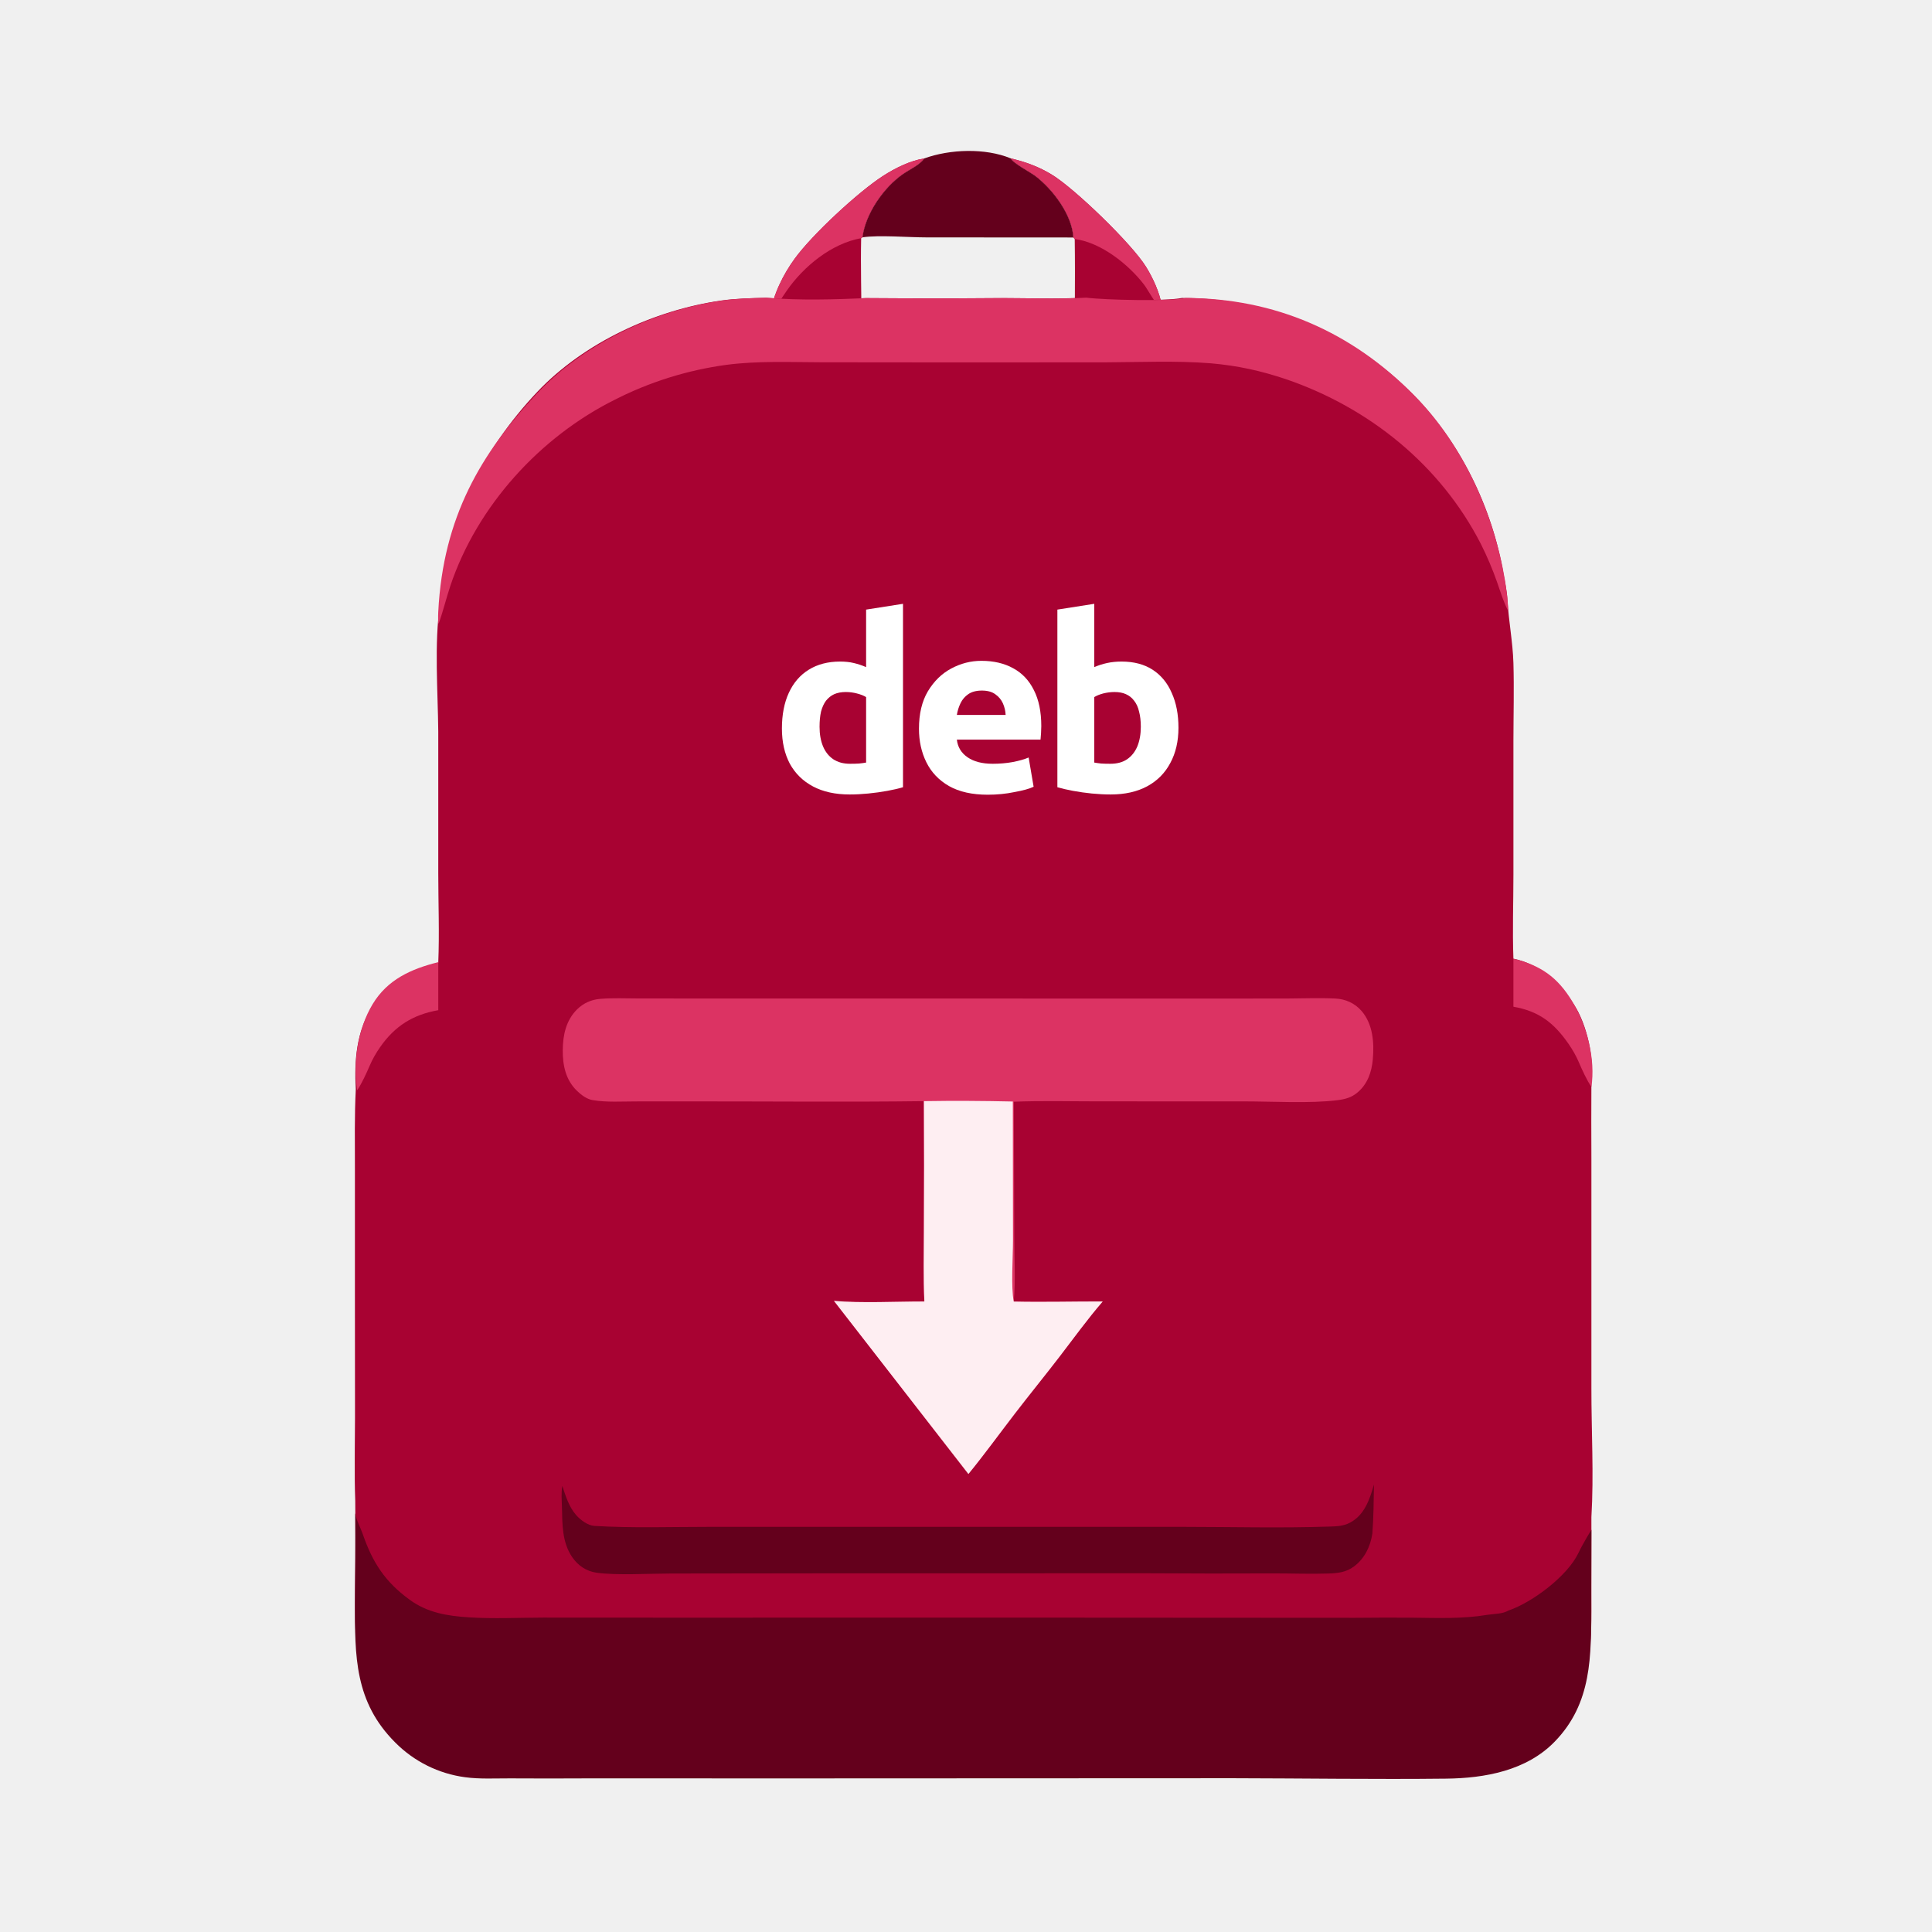
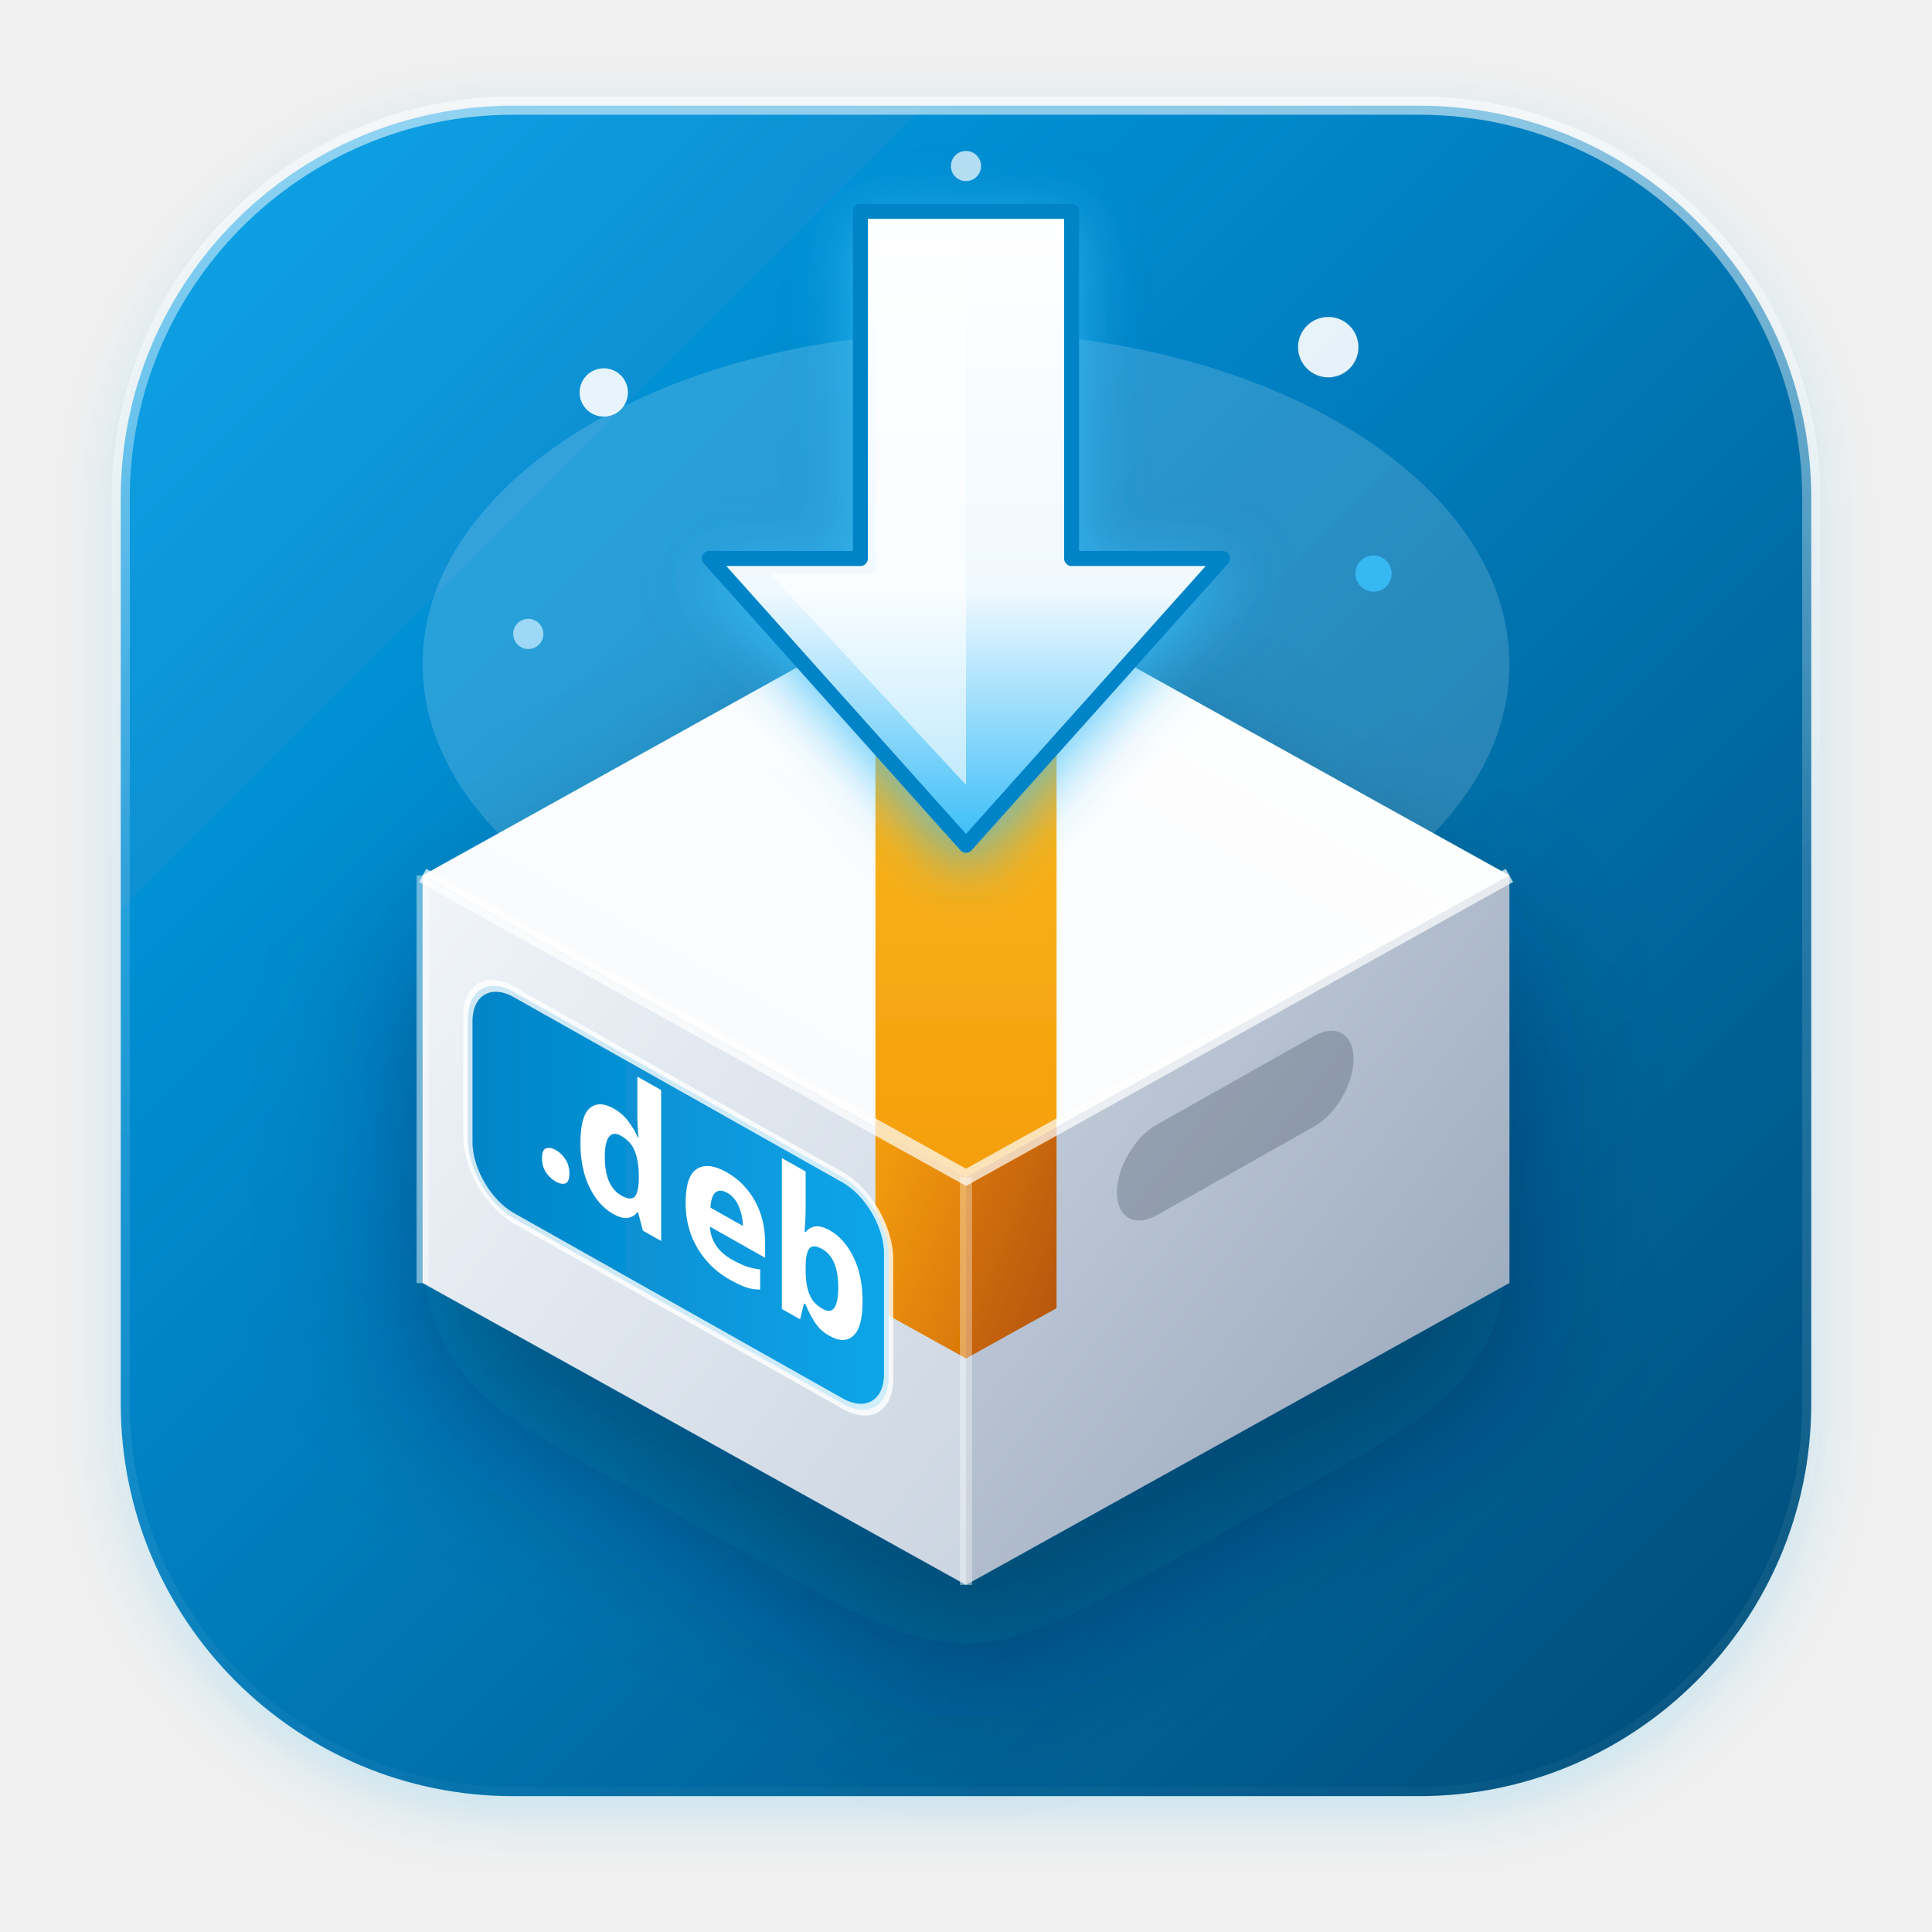
- <svg xmlns="http://www.w3.org/2000/svg" width="64" height="64" viewBox="0 0 64 64" fill="none">
-   <path d="M25.513 10.404C25.612 9.759 25.944 9.092 26.326 8.568C26.91 7.766 28.433 6.354 29.257 5.824C29.655 5.568 30.148 5.322 30.618 5.248C30.482 5.457 30.117 5.623 29.91 5.768C29.269 6.215 28.671 7.078 28.57 7.862L28.527 7.89C28.506 8.82 28.537 9.759 28.538 10.69C28.539 11.773 28.512 12.86 28.528 13.942C27.46 13.987 26.356 14.021 25.29 13.931C25.233 13.045 25.223 12.065 25.349 11.183C25.387 10.92 25.461 10.664 25.513 10.404Z" fill="#A80232" />
-   <path d="M25.513 10.404C25.612 9.759 25.944 9.092 26.326 8.568C26.91 7.766 28.433 6.354 29.257 5.824C29.655 5.568 30.148 5.322 30.618 5.248C30.482 5.457 30.118 5.623 29.91 5.768C29.269 6.215 28.671 7.078 28.57 7.862L28.527 7.89C27.544 8.066 26.62 8.826 26.064 9.627C25.884 9.886 25.704 10.166 25.56 10.446C25.518 10.418 25.53 10.435 25.513 10.404Z" fill="#DC3363" />
-   <path d="M33.484 5.247C33.972 5.362 34.416 5.524 34.846 5.787C35.61 6.254 37.489 8.074 37.961 8.834C38.197 9.215 38.411 9.684 38.49 10.128C38.846 11.434 38.913 12.59 38.84 13.938C38.316 14.052 36.209 14.005 35.616 13.928C35.573 13.384 35.605 12.816 35.601 12.27C35.593 10.819 35.622 9.367 35.602 7.918L35.556 7.867C35.513 7.114 34.881 6.28 34.305 5.837C34.133 5.705 33.553 5.406 33.484 5.247Z" fill="#A80232" />
-   <path d="M33.484 5.247C33.972 5.362 34.416 5.524 34.846 5.787C35.61 6.254 37.489 8.074 37.961 8.834C38.197 9.215 38.411 9.684 38.49 10.128C38.481 10.179 38.491 10.152 38.452 10.205C38.313 10.134 38.021 9.589 37.9 9.431C37.38 8.754 36.473 8.032 35.602 7.918L35.556 7.867C35.513 7.114 34.881 6.28 34.305 5.837C34.133 5.705 33.553 5.406 33.484 5.247Z" fill="#DC3363" />
-   <path d="M30.618 5.248C31.465 4.939 32.641 4.897 33.484 5.247C33.553 5.406 34.133 5.705 34.305 5.837C34.881 6.28 35.513 7.114 35.556 7.867L30.691 7.864C30.103 7.864 29.109 7.78 28.57 7.862C28.671 7.078 29.269 6.215 29.91 5.768C30.117 5.623 30.482 5.457 30.618 5.248Z" fill="#64001C" />
-   <path d="M39.154 9.87C42.074 9.881 44.715 10.979 46.771 13.03C48.367 14.622 49.433 16.815 49.807 19.021C49.855 19.305 49.926 19.605 49.937 19.89C49.978 20.582 50.113 21.272 50.134 21.965C50.159 22.826 50.135 23.69 50.134 24.552V28.972C50.134 29.946 50.099 30.786 50.134 31.758C51.002 31.936 51.646 32.527 52.136 33.271C52.577 33.94 52.811 35.063 52.717 35.853C52.71 36.71 52.715 37.572 52.717 38.429V45.986C52.715 47.405 52.801 48.842 52.717 50.258V52.752C52.72 54.407 52.784 55.967 51.525 57.236C50.58 58.19 49.563 58.437 48.261 58.451C45.885 58.477 43.505 58.441 41.129 58.437L26.764 58.442L19.516 58.442C18.648 58.447 17.781 58.447 16.913 58.442C16.423 58.44 15.899 58.47 15.414 58.403C14.529 58.288 13.707 57.888 13.076 57.264C11.71 55.925 11.756 54.42 11.761 52.645C11.774 51.667 11.776 50.69 11.768 49.713C11.734 48.796 11.758 47.872 11.76 46.955L11.757 42.798V38.714C11.757 37.837 11.741 36.955 11.786 36.08C11.733 35.132 11.805 34.196 12.314 33.371C12.81 32.569 13.61 32.114 14.518 31.893C14.559 30.912 14.519 29.916 14.518 28.933V24.233C14.506 22.918 14.381 21.3 14.575 20.016C14.712 17.377 15.995 14.887 17.796 12.984C19.336 11.356 21.672 10.271 23.89 9.956C24.381 9.886 24.878 9.877 25.373 9.864C26.456 9.954 27.58 9.92 28.666 9.875C30.173 9.886 31.68 9.886 33.187 9.874C34.077 9.875 34.987 9.913 35.874 9.86C36.477 9.937 38.621 9.985 39.154 9.87Z" fill="#A80232" />
-   <path d="M14.518 31.873V33.464C13.684 33.61 13.079 33.985 12.587 34.695C12.456 34.884 12.337 35.089 12.247 35.301C12.15 35.529 11.974 35.918 11.83 36.117C11.693 35.217 11.843 34.087 12.348 33.257C12.838 32.449 13.619 32.095 14.518 31.873Z" fill="#DC3363" />
-   <path d="M11.768 50.127C11.806 50.373 11.934 50.581 12.015 50.814C12.343 51.763 12.752 52.396 13.57 52.993C14.158 53.423 14.814 53.53 15.527 53.576C16.341 53.629 17.173 53.587 17.988 53.585L22.097 53.587L34.599 53.586L44.894 53.592C45.528 53.585 46.161 53.584 46.795 53.588C47.626 53.597 48.444 53.631 49.267 53.494C49.491 53.457 49.774 53.468 49.968 53.352C50.771 53.077 51.929 52.203 52.289 51.441C52.437 51.129 52.717 50.675 52.717 50.675L52.708 53.185C52.711 54.85 52.744 56.42 51.498 57.698C50.564 58.657 49.188 58.906 47.9 58.92C45.55 58.946 43.196 58.91 40.845 58.906L26.635 58.912L19.465 58.911C18.607 58.916 17.749 58.916 16.891 58.911C16.406 58.909 15.888 58.939 15.408 58.873C14.532 58.757 13.72 58.354 13.095 57.725C11.744 56.378 11.754 54.864 11.759 53.077C11.771 52.094 11.776 51.11 11.768 50.127Z" fill="#64001C" />
-   <path d="M39.29 9.871C42.233 9.881 44.771 10.99 46.843 13.091C48.451 14.722 49.479 16.972 49.856 19.232C49.904 19.522 49.953 19.954 49.964 20.247C49.807 19.944 49.712 19.626 49.6 19.305C49.447 18.865 49.265 18.436 49.056 18.02C47.713 15.399 45.352 13.504 42.598 12.56C41.751 12.278 41 12.113 40.111 12.035C38.956 11.943 37.774 11.998 36.615 12.003L31.432 12.005L27.207 12.001C26.162 11.998 25.108 11.95 24.07 12.085C22.779 12.259 21.526 12.65 20.365 13.242C17.889 14.475 15.809 16.757 14.921 19.399C14.781 19.816 14.68 20.247 14.531 20.66C14.51 20.66 14.509 20.431 14.518 20.264C14.679 17.11 15.949 15.01 17.764 13.06C19.316 11.393 21.67 10.281 23.906 9.958C24.401 9.887 24.901 9.877 25.4 9.864C26.492 9.956 27.625 9.921 28.72 9.875C30.238 9.887 31.757 9.887 33.276 9.875C34.174 9.875 35.09 9.914 35.985 9.86C36.592 9.939 38.753 9.988 39.29 9.871Z" fill="#DC3363" />
-   <path d="M50.134 31.758V33.349C50.968 33.496 51.468 33.87 51.96 34.58C52.091 34.769 52.21 34.974 52.3 35.186C52.397 35.414 52.573 35.803 52.717 36.002C52.854 35.102 52.585 33.999 52.081 33.169C51.59 32.361 51.032 31.98 50.134 31.758Z" fill="#DC3363" />
-   <path d="M30.605 36.477C28.111 36.509 25.613 36.484 23.117 36.485L21.06 36.486C20.591 36.486 20.093 36.521 19.63 36.442C19.434 36.409 19.253 36.27 19.113 36.135C18.74 35.775 18.639 35.294 18.642 34.794C18.644 34.295 18.75 33.797 19.118 33.435C19.33 33.228 19.589 33.113 19.882 33.089C20.294 33.054 20.717 33.075 21.131 33.075L23.384 33.077L30.324 33.077L39.672 33.079L42.643 33.077C43.171 33.075 43.711 33.052 44.238 33.078C44.57 33.094 44.877 33.231 45.098 33.483C45.481 33.923 45.526 34.538 45.476 35.095C45.439 35.51 45.303 35.905 44.978 36.182C44.77 36.36 44.562 36.413 44.299 36.446C43.391 36.559 42.167 36.485 41.223 36.485L36.38 36.484C35.45 36.484 34.512 36.459 33.583 36.496L33.599 40.971C33.598 41.675 33.648 42.419 33.581 43.116C34.562 43.138 35.547 43.111 36.529 43.113C36.027 43.693 35.567 44.331 35.099 44.94C34.609 45.578 34.1 46.201 33.61 46.839C33.101 47.502 32.609 48.181 32.08 48.829L27.626 43.094C28.535 43.174 29.689 43.112 30.621 43.114C30.584 42.332 30.604 41.539 30.605 40.756C30.613 39.33 30.613 37.904 30.605 36.477Z" fill="#DC3363" />
-   <path d="M30.605 36.477C31.584 36.461 32.572 36.467 33.551 36.489L33.556 41.102C33.556 41.644 33.487 42.639 33.581 43.116C34.561 43.138 35.547 43.111 36.529 43.113C36.027 43.693 35.567 44.331 35.099 44.94C34.609 45.578 34.1 46.201 33.61 46.839C33.1 47.502 32.609 48.181 32.08 48.828L27.626 43.094C28.535 43.174 29.689 43.112 30.621 43.114C30.584 42.332 30.604 41.539 30.605 40.756C30.613 39.33 30.613 37.904 30.605 36.477Z" fill="#FEEEF2" />
-   <path d="M18.628 49.223C18.738 49.558 18.848 49.918 19.084 50.187C19.226 50.349 19.471 50.535 19.692 50.548C20.957 50.624 22.245 50.578 23.514 50.579L30.358 50.579L39.192 50.579C40.799 50.58 42.419 50.623 44.025 50.57C44.278 50.562 44.493 50.559 44.723 50.439C45.203 50.186 45.374 49.664 45.515 49.176C45.505 49.72 45.502 50.264 45.461 50.806C45.395 51.23 45.204 51.629 44.855 51.889C44.591 52.086 44.319 52.114 44.002 52.125C43.398 52.145 42.788 52.12 42.182 52.121C40.797 52.128 39.412 52.126 38.026 52.117L27.743 52.118L22.224 52.125C21.553 52.125 20.377 52.192 19.749 52.096C19.419 52.045 19.149 51.862 18.959 51.588C18.616 51.091 18.629 50.497 18.615 49.919C18.609 49.691 18.586 49.448 18.628 49.223Z" fill="#64001C" />
-   <path d="M28.15 26.318C27.674 26.318 27.269 26.23 26.936 26.054C26.602 25.878 26.345 25.627 26.165 25.301C25.99 24.97 25.902 24.581 25.902 24.133C25.902 23.674 25.979 23.279 26.132 22.948C26.285 22.617 26.504 22.363 26.788 22.187C27.078 22.006 27.425 21.915 27.83 21.915C27.999 21.915 28.15 21.931 28.281 21.963C28.418 21.995 28.554 22.04 28.691 22.099V20.194L29.913 20.002V26.078C29.771 26.121 29.599 26.161 29.396 26.198C29.194 26.235 28.983 26.265 28.765 26.286C28.552 26.307 28.346 26.318 28.15 26.318ZM28.158 25.301C28.267 25.301 28.368 25.299 28.461 25.293C28.554 25.283 28.631 25.272 28.691 25.261V23.092C28.614 23.044 28.513 23.004 28.387 22.972C28.267 22.94 28.144 22.924 28.018 22.924C27.871 22.924 27.742 22.948 27.633 22.996C27.529 23.044 27.439 23.116 27.362 23.212C27.291 23.308 27.236 23.428 27.198 23.572C27.165 23.716 27.149 23.884 27.149 24.076C27.149 24.322 27.187 24.538 27.264 24.725C27.34 24.906 27.453 25.048 27.6 25.149C27.753 25.251 27.939 25.301 28.158 25.301Z" fill="white" />
-   <path d="M32.722 26.326C32.203 26.326 31.774 26.23 31.435 26.038C31.101 25.846 30.852 25.584 30.688 25.253C30.524 24.922 30.442 24.552 30.442 24.14C30.442 23.644 30.541 23.231 30.737 22.9C30.94 22.564 31.197 22.313 31.508 22.147C31.826 21.976 32.159 21.891 32.509 21.891C32.919 21.891 33.272 21.974 33.567 22.139C33.862 22.299 34.089 22.539 34.248 22.86C34.412 23.18 34.494 23.578 34.494 24.052C34.494 24.122 34.491 24.199 34.486 24.285C34.48 24.365 34.475 24.437 34.469 24.501H31.697C31.724 24.746 31.842 24.941 32.05 25.085C32.258 25.229 32.536 25.301 32.886 25.301C33.111 25.301 33.329 25.283 33.542 25.245C33.761 25.203 33.939 25.152 34.075 25.093L34.24 26.062C34.108 26.126 33.898 26.185 33.608 26.238C33.324 26.297 33.028 26.326 32.722 26.326ZM31.697 23.684H33.313C33.307 23.551 33.277 23.423 33.223 23.3C33.168 23.177 33.083 23.076 32.968 22.996C32.859 22.916 32.711 22.876 32.525 22.876C32.34 22.876 32.189 22.916 32.074 22.996C31.965 23.07 31.88 23.169 31.82 23.292C31.76 23.415 31.719 23.546 31.697 23.684Z" fill="white" />
-   <path d="M36.79 26.318C36.593 26.318 36.386 26.307 36.167 26.286C35.954 26.265 35.746 26.235 35.544 26.198C35.347 26.161 35.174 26.121 35.027 26.078V20.194L36.249 20.002V22.099C36.386 22.04 36.528 21.995 36.675 21.963C36.823 21.931 36.982 21.915 37.151 21.915C37.561 21.915 37.906 22.006 38.184 22.187C38.463 22.369 38.674 22.625 38.816 22.956C38.964 23.281 39.038 23.666 39.038 24.108C39.038 24.557 38.947 24.946 38.767 25.277C38.592 25.608 38.338 25.864 38.004 26.046C37.67 26.227 37.266 26.318 36.79 26.318ZM36.782 25.301C37.006 25.301 37.192 25.251 37.34 25.149C37.487 25.048 37.599 24.906 37.676 24.725C37.752 24.538 37.791 24.322 37.791 24.076C37.791 23.884 37.772 23.716 37.733 23.572C37.701 23.428 37.646 23.308 37.569 23.212C37.498 23.116 37.408 23.044 37.299 22.996C37.195 22.948 37.069 22.924 36.921 22.924C36.796 22.924 36.67 22.94 36.544 22.972C36.424 23.004 36.325 23.044 36.249 23.092V25.261C36.309 25.272 36.386 25.283 36.478 25.293C36.572 25.299 36.673 25.301 36.782 25.301Z" fill="white" />
+ <svg xmlns="http://www.w3.org/2000/svg" viewBox="0 0 128 128" width="128" height="128">
+   <defs>
+     <filter id="appShadow" x="-25%" y="-20%" width="150%" height="150%">
+       <feDropShadow dx="0" dy="7" stdDeviation="7" flood-color="#021627" flood-opacity="0.48" />
+       <feDropShadow dx="0" dy="1" stdDeviation="2" flood-color="#0ea5e9" flood-opacity="0.2" />
+     </filter>
+     <filter id="boxShadow" x="-30%" y="-20%" width="160%" height="160%">
+       <feDropShadow dx="0" dy="6" stdDeviation="5" flood-color="#031d36" flood-opacity="0.38" />
+     </filter>
+     <filter id="arrowGlow" x="-35%" y="-35%" width="170%" height="170%">
+       <feDropShadow dx="0" dy="3" stdDeviation="4" flood-color="#0284c7" flood-opacity="0.6" />
+       <feDropShadow dx="0" dy="1" stdDeviation="2" flood-color="#38bdf8" flood-opacity="0.8" />
+     </filter>
+     <linearGradient id="bgGrad" x1="0%" y1="0%" x2="100%" y2="100%">
+       <stop offset="0%" stop-color="#0ea5e9" />
+       <stop offset="38%" stop-color="#0284c7" />
+       <stop offset="100%" stop-color="#034a75" />
+     </linearGradient>
+     <linearGradient id="rimGrad" x1="0%" y1="0%" x2="0%" y2="100%">
+       <stop offset="0%" stop-color="#ffffff" stop-opacity="0.55" />
+       <stop offset="45%" stop-color="#ffffff" stop-opacity="0.15" />
+       <stop offset="100%" stop-color="#ffffff" stop-opacity="0.03" />
+     </linearGradient>
+     <linearGradient id="topGrad" x1="0%" y1="100%" x2="100%" y2="0%">
+       <stop offset="0%" stop-color="#f8fafc" />
+       <stop offset="100%" stop-color="#ffffff" />
+     </linearGradient>
+     <linearGradient id="leftGrad" x1="0%" y1="0%" x2="100%" y2="100%">
+       <stop offset="0%" stop-color="#f1f5f9" />
+       <stop offset="100%" stop-color="#cbd5e1" />
+     </linearGradient>
+     <linearGradient id="rightGrad" x1="0%" y1="0%" x2="100%" y2="100%">
+       <stop offset="0%" stop-color="#cbd5e1" />
+       <stop offset="100%" stop-color="#94a3b8" />
+     </linearGradient>
+     <linearGradient id="tapeTop" x1="0%" y1="0%" x2="0%" y2="100%">
+       <stop offset="0%" stop-color="#fbbf24" />
+       <stop offset="100%" stop-color="#f59e0b" />
+     </linearGradient>
+     <linearGradient id="tapeLeft" x1="0%" y1="0%" x2="100%" y2="100%">
+       <stop offset="0%" stop-color="#f59e0b" />
+       <stop offset="100%" stop-color="#d97706" />
+     </linearGradient>
+     <linearGradient id="tapeRight" x1="0%" y1="0%" x2="100%" y2="100%">
+       <stop offset="0%" stop-color="#d97706" />
+       <stop offset="100%" stop-color="#b45309" />
+     </linearGradient>
+     <linearGradient id="arrowGrad" x1="0%" y1="0%" x2="0%" y2="100%">
+       <stop offset="0%" stop-color="#ffffff" />
+       <stop offset="60%" stop-color="#f0f9ff" />
+       <stop offset="100%" stop-color="#38bdf8" />
+     </linearGradient>
+     <linearGradient id="badgeGrad" x1="0%" y1="0%" x2="100%" y2="0%">
+       <stop offset="0%" stop-color="#0284c7" />
+       <stop offset="100%" stop-color="#0ea5e9" />
+     </linearGradient>
+   </defs>
+   <rect x="8" y="7" width="112" height="112" rx="26" ry="26" fill="url(#bgGrad)" filter="url(#appShadow)" />
+   <rect x="8" y="7" width="112" height="112" rx="26" ry="26" fill="none" stroke="url(#rimGrad)" stroke-width="1.2" />
+   <ellipse cx="64" cy="44" rx="36" ry="22" fill="#ffffff" fill-opacity="0.16" />
+   <g filter="url(#boxShadow)">
+     <path d="M28 58 L64 78 L64 105 L28 85 Z" fill="url(#leftGrad)" />
+     <path d="M64 78 L100 58 L100 85 L64 105 Z" fill="url(#rightGrad)" />
+     <path d="M64 38 L100 58 L64 78 L28 58 Z" fill="url(#topGrad)" />
+     <path d="M58 41.33 L64 38 L70 41.33 L70 74.67 L64 78 L58 74.67 Z" fill="url(#tapeTop)" />
+     <path d="M58 74.67 L64 78 L64 90 L58 86.67 Z" fill="url(#tapeLeft)" />
+     <path d="M64 78 L70 74.67 L70 86.67 L64 90 Z" fill="url(#tapeRight)" />
+     <path d="M28 58 L64 78 L100 58" fill="none" stroke="#ffffff" stroke-width="1" stroke-opacity="0.7" />
+     <path d="M64 78 L64 105" fill="none" stroke="#ffffff" stroke-width="0.8" stroke-opacity="0.35" />
+     <path d="M28 58 L28 85" fill="none" stroke="#ffffff" stroke-width="0.8" stroke-opacity="0.4" />
+     <g transform="translate(31, 64) matrix(0.871, 0.491, 0, 1, 0, 0)">
+       <rect x="0" y="0" width="32" height="15" rx="3.5" fill="url(#badgeGrad)" />
+       <rect x="0" y="0" width="32" height="15" rx="3.5" fill="none" stroke="#ffffff" stroke-width="0.7" stroke-opacity="0.8" />
+       <path d="M 0.64 -1.03 C 0.64 -1.41 0.74 -1.69 0.95 -1.84 C 1.16 -2.01 1.41 -2.09 1.69 -2.09 C 1.97 -2.09 2.21 -2.01 2.41 -1.84 C 2.61 -1.69 2.72 -1.41 2.72 -1.03 C 2.72 -0.66 2.61 -0.40 2.41 -0.23 C 2.21 -0.08 1.97 0.00 1.69 0.00 C 1.41 0.00 1.16 -0.08 0.95 -0.23 C 0.74 -0.40 0.64 -0.66 0.64 -1.03 Z M 6.03 0.00 C 5.30 0.00 4.71 -0.29 4.25 -0.88 C 3.79 -1.47 3.56 -2.34 3.56 -3.48 C 3.56 -4.65 3.79 -5.52 4.25 -6.11 C 4.72 -6.70 5.33 -7.00 6.08 -7.00 C 6.55 -7.00 6.92 -6.90 7.20 -6.70 C 7.49 -6.52 7.73 -6.28 7.92 -6.00 L 7.98 -6.00 C 7.95 -6.16 7.93 -6.40 7.91 -6.70 C 7.89 -7.00 7.89 -7.29 7.89 -7.55 L 7.89 -10.00 L 9.70 -10.00 L 9.70 0.00 L 8.31 0.00 L 7.95 -1.02 L 7.89 -1.02 C 7.71 -0.73 7.48 -0.49 7.19 -0.30 C 6.89 -0.10 6.51 0.00 6.03 0.00 Z M 6.66 -1.52 C 7.14 -1.52 7.49 -1.66 7.69 -1.95 C 7.88 -2.24 7.99 -2.68 8.00 -3.27 L 8.00 -3.47 C 8.00 -4.11 7.90 -4.61 7.70 -4.95 C 7.52 -5.30 7.16 -5.47 6.64 -5.47 C 6.25 -5.47 5.95 -5.30 5.73 -4.95 C 5.52 -4.61 5.41 -4.11 5.41 -3.47 C 5.41 -2.81 5.52 -2.32 5.73 -2.00 C 5.95 -1.68 6.26 -1.52 6.66 -1.52 Z M 14.67 -7.00 C 15.59 -7.00 16.30 -6.72 16.83 -6.16 C 17.35 -5.59 17.61 -4.79 17.61 -3.73 L 17.61 -2.77 L 13.41 -2.77 C 13.43 -2.34 13.58 -2.00 13.86 -1.77 C 14.14 -1.52 14.55 -1.41 15.09 -1.41 C 15.50 -1.41 15.87 -1.44 16.20 -1.50 C 16.55 -1.57 16.89 -1.68 17.23 -1.81 L 17.23 -0.48 C 16.92 -0.32 16.58 -0.19 16.22 -0.11 C 15.86 -0.04 15.43 0.00 14.91 0.00 C 14.25 0.00 13.67 -0.12 13.17 -0.38 C 12.67 -0.62 12.27 -1.00 11.98 -1.52 C 11.70 -2.02 11.56 -2.67 11.56 -3.45 C 11.56 -4.63 11.85 -5.52 12.42 -6.11 C 12.99 -6.70 13.74 -7.00 14.67 -7.00 Z M 14.72 -5.66 C 14.36 -5.66 14.07 -5.52 13.84 -5.25 C 13.61 -4.98 13.48 -4.58 13.45 -4.05 L 15.92 -4.05 C 15.91 -4.50 15.80 -4.88 15.61 -5.19 C 15.41 -5.50 15.11 -5.66 14.72 -5.66 Z M 20.69 -7.52 C 20.69 -7.22 20.68 -6.94 20.66 -6.67 C 20.64 -6.41 20.63 -6.18 20.61 -5.98 L 20.69 -5.98 C 20.86 -6.27 21.10 -6.50 21.39 -6.70 C 21.69 -6.90 22.08 -7.00 22.55 -7.00 C 23.27 -7.00 23.87 -6.70 24.33 -6.11 C 24.79 -5.52 25.02 -4.66 25.02 -3.52 C 25.02 -2.36 24.78 -1.48 24.31 -0.89 C 23.85 -0.30 23.25 0.00 22.50 0.00 C 22.02 0.00 21.64 -0.12 21.36 -0.38 C 21.09 -0.62 20.86 -0.89 20.69 -1.19 L 20.56 -1.19 L 20.27 0.00 L 18.88 0.00 L 18.88 -10.00 L 20.69 -10.00 Z M 21.95 -5.48 C 21.50 -5.48 21.18 -5.34 20.98 -5.05 C 20.79 -4.75 20.69 -4.30 20.69 -3.67 L 20.69 -3.45 C 20.69 -2.82 20.78 -2.34 20.97 -2.02 C 21.16 -1.69 21.49 -1.53 21.98 -1.53 C 22.38 -1.53 22.68 -1.70 22.88 -2.05 C 23.07 -2.39 23.17 -2.88 23.17 -3.53 C 23.17 -4.83 22.77 -5.48 21.95 -5.48 Z M 26.00 0.00" transform="translate(5, 11)" fill="#ffffff" />
+     </g>
+     <g transform="translate(74, 76) matrix(0.871, -0.491, 0, 1, 0, 0)">
+       <rect x="0" y="0" width="18" height="6" rx="3" fill="#334155" fill-opacity="0.28" />
+     </g>
+   </g>
+   <g filter="url(#arrowGlow)">
+     <path d="M64 56 L47 37 L57 37 L57 14 L71 14 L71 37 L81 37 Z" fill="url(#arrowGrad)" stroke="#0284c7" stroke-width="1" stroke-linejoin="round" />
+     <path d="M64 52 L51 38 L58 38 L58 16 L64 16 Z" fill="#ffffff" fill-opacity="0.6" />
+   </g>
+   <circle cx="40" cy="26" r="1.6" fill="#ffffff" fill-opacity="0.9" />
+   <circle cx="88" cy="23" r="2" fill="#ffffff" fill-opacity="0.9" />
+   <circle cx="91" cy="38" r="1.2" fill="#38bdf8" fill-opacity="0.9" />
+   <circle cx="35" cy="42" r="1" fill="#bae6fd" fill-opacity="0.8" />
+   <circle cx="64" cy="11" r="1" fill="#ffffff" fill-opacity="0.7" />
</svg>
